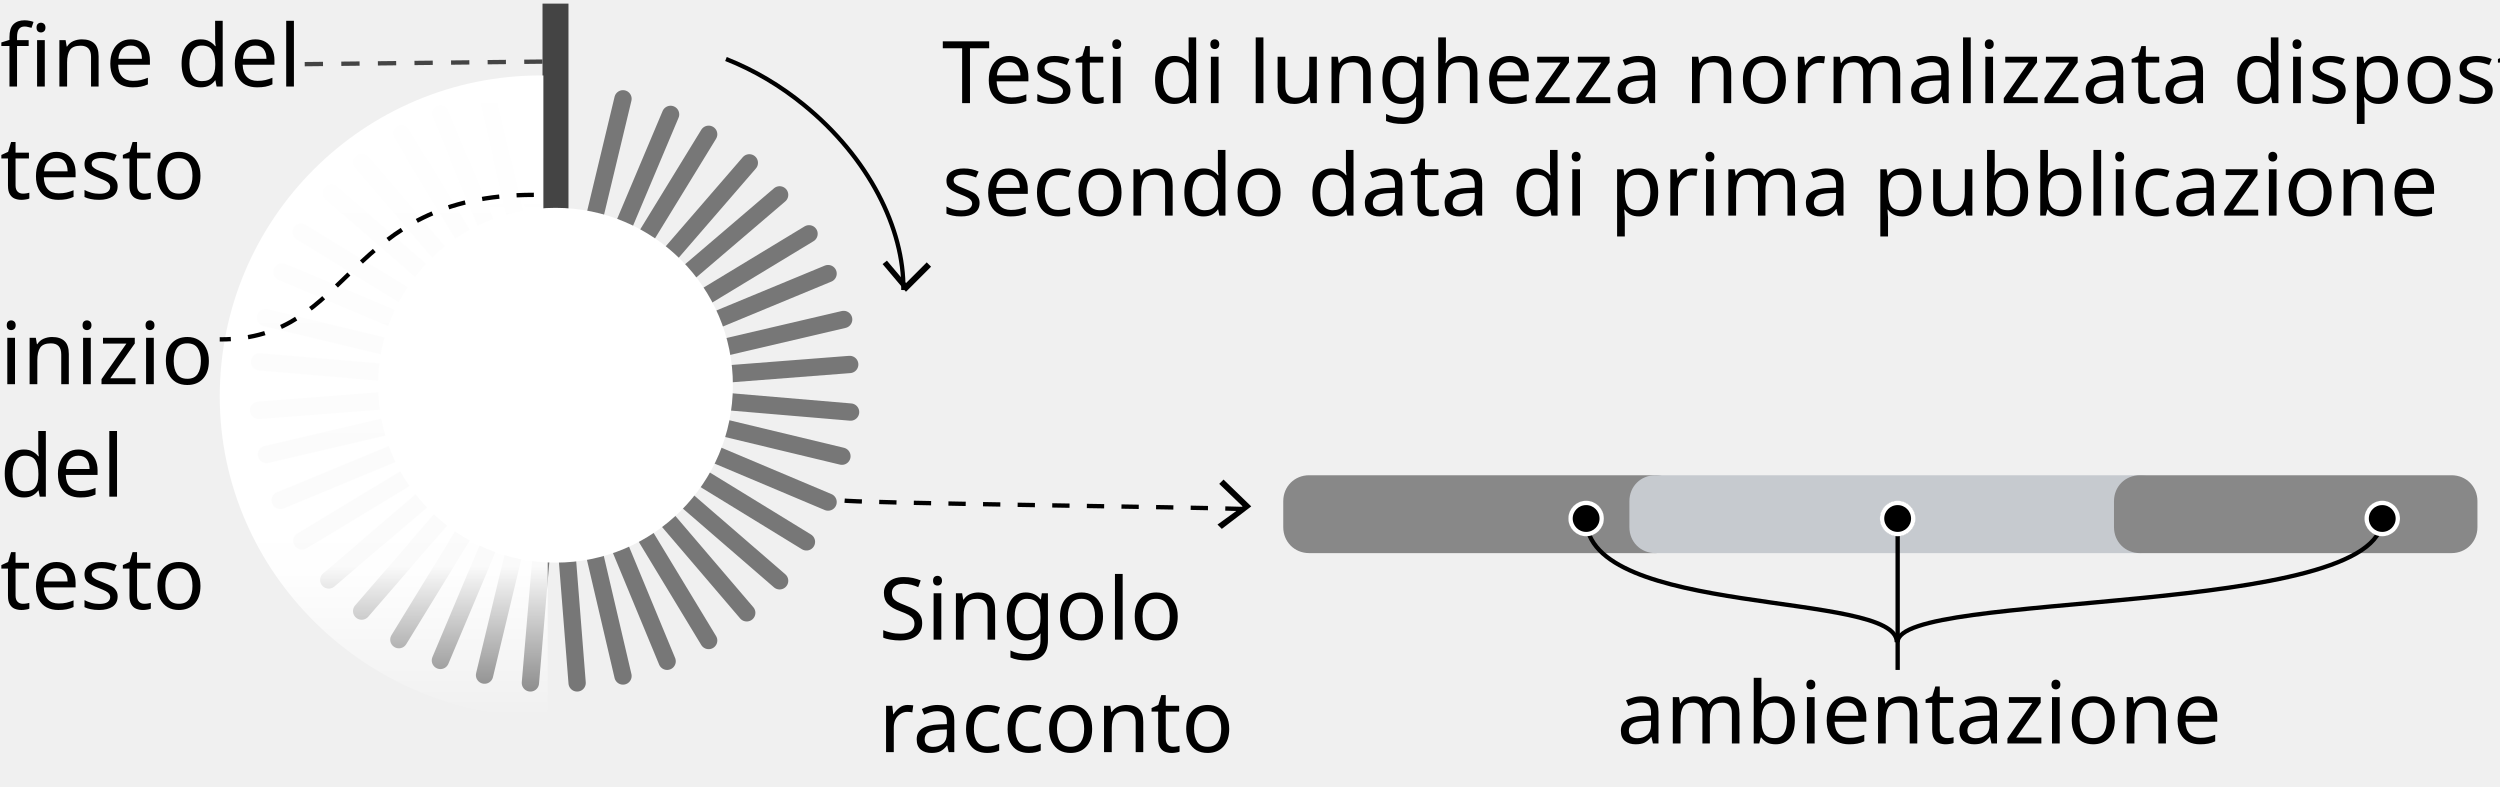
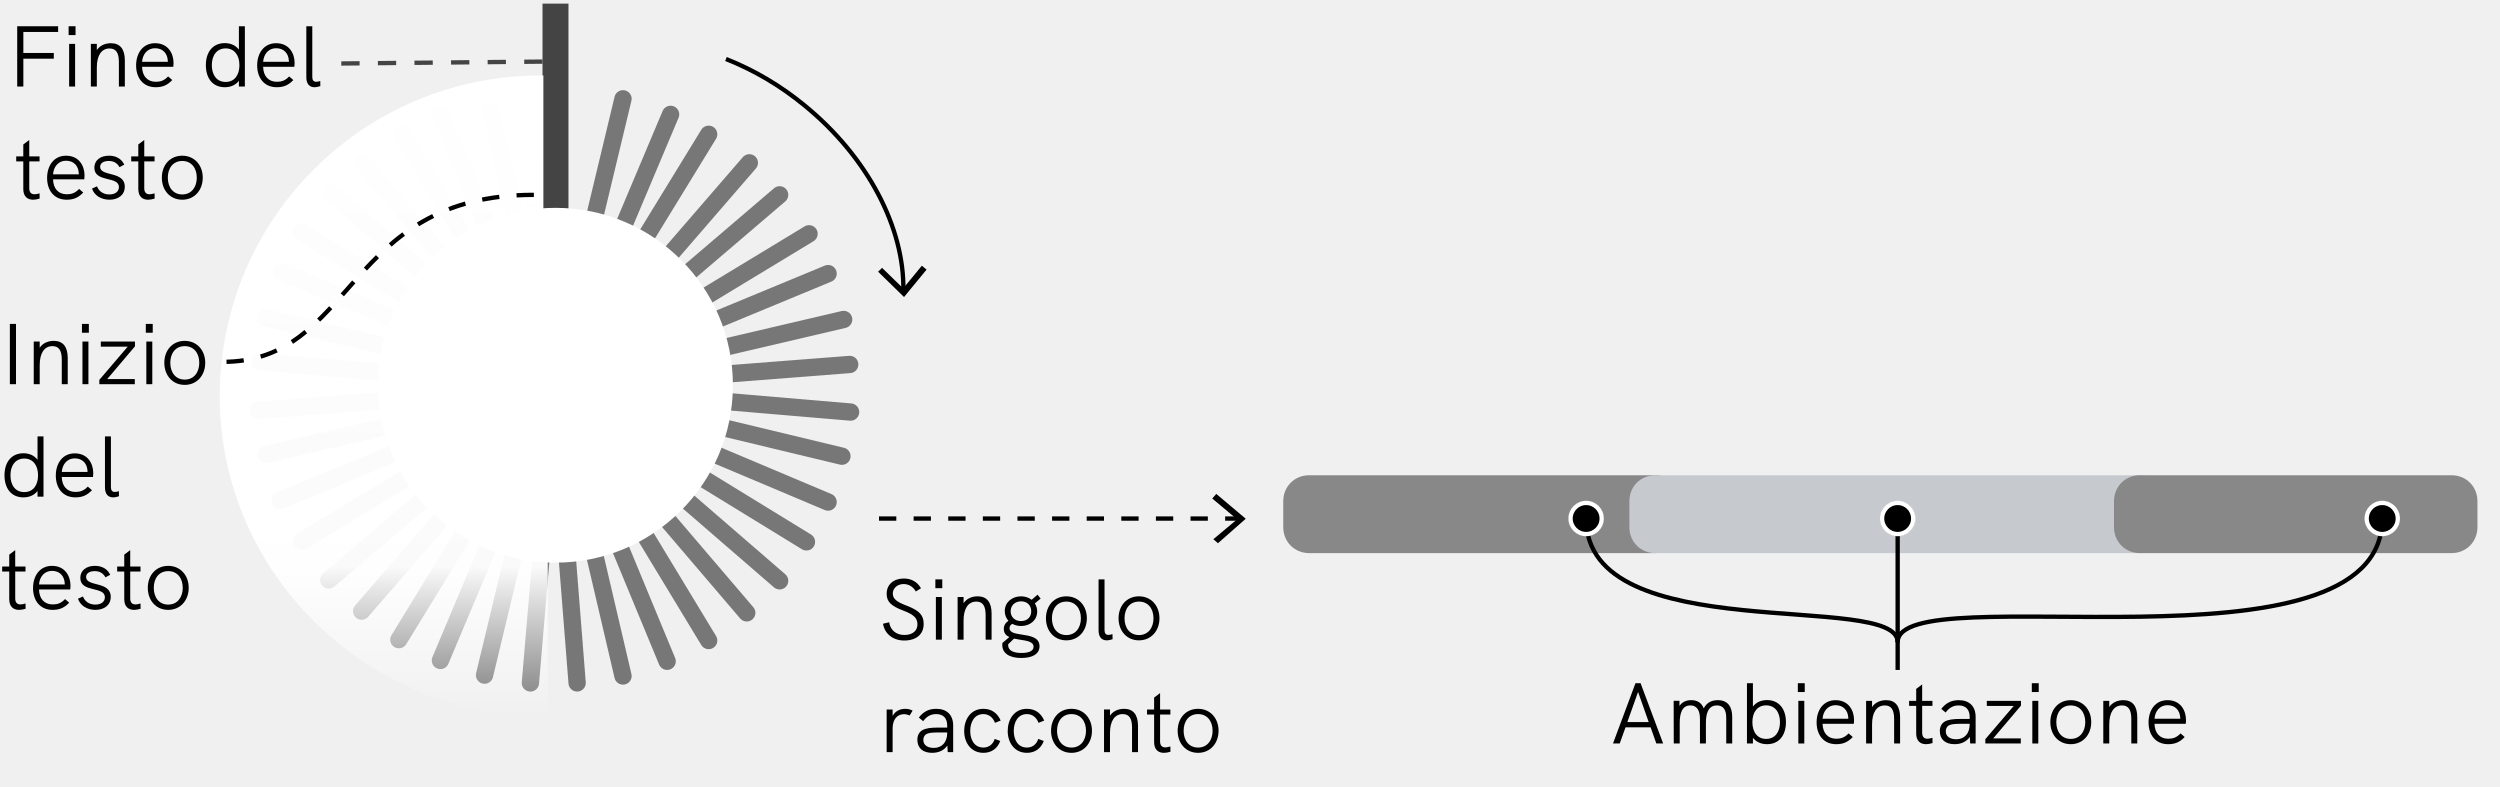
- <svg xmlns="http://www.w3.org/2000/svg" version="1.1" id="Layer_1" x="0px" y="0px" viewBox="0 0 288.9 90.9" style="enable-background:new 0 0 288.9 90.9;" xml:space="preserve">
-   <style type="text/css">
- 	.st0{fill:none;stroke:#444444;stroke-width:0.5;stroke-dasharray:2.114,2.114;}
- 	.st1{fill:none;stroke:#777777;stroke-width:2;stroke-linecap:round;}
- 	.st2{fill:none;stroke:#444444;stroke-width:3;}
- 	.st3{fill:#FFFFFF;}
- 	.st4{fill:none;stroke:#444444;stroke-width:0.25;stroke-dasharray:2.114,2.114;}
- 	.st5{fill:url(#Tracciato_109340_1_);}
- 	.st6{fill:none;stroke:#000000;stroke-width:0.5;stroke-dasharray:2,2;}
- 	.st7{fill:none;stroke:#000000;stroke-width:0.5;stroke-miterlimit:10;}
- 	.st8{font-family:'HKGrotesk-Regular';}
- 	.st9{font-size:10px;}
- 	.st10{fill:#888888;}
- 	.st11{fill:#C6CACF;}
- 	.st12{fill:none;stroke:#000000;stroke-width:0.5;}
- 	.st13{fill:none;stroke:#FFFFFF;stroke-width:0.5;}
- 	.st14{fill:none;stroke:#000000;stroke-width:0.5;stroke-miterlimit:10;stroke-dasharray:2;}
- </style>
-   <g id="Raggruppa_22303" transform="translate(-19.707 -185.082)">
-     <line id="Linea_666" class="st0" x1="82.4" y1="192.2" x2="54.5" y2="192.5" />
-     <line id="Linea_645" class="st1" x1="97.2" y1="198.3" x2="70.6" y2="261.4" />
-     <line id="Linea_646" class="st1" x1="106.3" y1="203.9" x2="61.5" y2="255.7" />
-     <line id="Linea_647" class="st1" x1="113.2" y1="212.1" x2="54.6" y2="247.6" />
-     <line id="Linea_648" class="st1" x1="117.2" y1="222" x2="50.5" y2="237.6" />
-     <line id="Linea_649" class="st1" x1="118" y1="232.7" x2="49.7" y2="226.9" />
-     <line id="Linea_650" class="st1" x1="115.4" y1="243.1" x2="52.3" y2="216.5" />
-     <line id="Linea_651" class="st1" x1="109.8" y1="252.2" x2="58" y2="207.4" />
-     <line id="Linea_652" class="st1" x1="101.6" y1="259.1" x2="66.1" y2="200.5" />
-     <line id="Linea_653" class="st1" x1="91.7" y1="263.2" x2="76.1" y2="196.5" />
-     <line id="Linea_654" class="st1" x1="81" y1="264" x2="83.9" y2="229.8" />
-     <line id="Linea_655" class="st1" x1="91.7" y1="196.5" x2="75.7" y2="263.1" />
-     <line id="Linea_656" class="st1" x1="101.6" y1="200.6" x2="65.8" y2="259" />
-     <line id="Linea_657" class="st1" x1="109.8" y1="207.6" x2="57.7" y2="252.1" />
-     <line id="Linea_658" class="st1" x1="115.4" y1="216.7" x2="52.1" y2="242.9" />
-     <line id="Linea_659" class="st1" x1="117.9" y1="227.2" x2="49.6" y2="232.5" />
-     <line id="Linea_660" class="st1" x1="117" y1="237.8" x2="50.4" y2="221.8" />
-     <line id="Linea_661" class="st1" x1="112.9" y1="247.7" x2="54.5" y2="211.9" />
-     <line id="Linea_662" class="st1" x1="106" y1="255.9" x2="61.5" y2="203.8" />
-     <line id="Linea_663" class="st1" x1="96.8" y1="261.5" x2="70.6" y2="198.2" />
-     <line id="Linea_664" class="st1" x1="86.4" y1="264" x2="83.7" y2="229.8" />
-     <line id="Linea_665" class="st2" x1="83.9" y1="229.6" x2="83.9" y2="185.5" />
-     <ellipse id="Ellisse_20399" class="st3" cx="83.9" cy="229.6" rx="20.5" ry="20.5" />
-     <line id="Linea_667" class="st4" x1="82.4" y1="208.8" x2="70.6" y2="208.8" />
-     <linearGradient id="Tracciato_109340_1_" gradientUnits="userSpaceOnUse" x1="-418.905" y1="646.918" x2="-418.905" y2="645.918" gradientTransform="matrix(37.938 0 0 -74.2064 15956.494 48199.293)">
-       <stop offset="0" style="stop-color:#FFFFFF;stop-opacity:0" />
-       <stop offset="0" style="stop-color:#FFFFFF" />
-       <stop offset="0.764" style="stop-color:#FFFFFF;stop-opacity:0.965" />
-       <stop offset="1" style="stop-color:#FFFFFF;stop-opacity:0" />
-     </linearGradient>
-     <path id="Tracciato_109340" class="st5" d="M83,268c-20.9,0-37.9-16.7-37.9-37.1c0-20.5,16.6-37.1,37.1-37.1c0.1,0,0.2,0,0.3,0   v15.5l0.5,3.2c-10.1-0.2-18.5,7.8-18.8,18s7.8,18.5,18,18.8c0.3,0,0.5,0,0.8,0V268z" />
-     <path id="Tracciato_147338" class="st6" d="M81.4,207.6c-22,0-20.8,16.8-36.3,16.7" />
-     <path id="Tracciato_109125" class="st7" d="M103.6,191.9c3.3,1.3,6.3,3.1,9,5.3c7.5,6.1,11.6,14.3,11.5,21.4" />
-     <path id="Tracciato_109126" d="M127.3,215.9l-0.5-0.5l-2.4,2.4l-2.2-2.6l-0.5,0.4l2.7,3.2L127.3,215.9z" />
-     <text transform="matrix(1 0 0 1 19.707 195.082)" class="st8 st9">fine del </text>
-     <text transform="matrix(1 0 0 1 19.707 208.082)" class="st8 st9">testo</text>
-     <text transform="matrix(1 0 0 1 19.707 229.479)" class="st8 st9">inizio </text>
-     <text transform="matrix(1 0 0 1 19.707 242.479)" class="st8 st9">del </text>
-     <text transform="matrix(1 0 0 1 19.707 255.479)" class="st8 st9">testo</text>
-     <text transform="matrix(1 0 0 1 128.563 197)" class="st8 st9">Testi di lunghezza normalizzata disposti </text>
-     <text transform="matrix(1 0 0 1 128.563 210)" class="st8 st9">secondo data di prima pubblicazione</text>
-     <text transform="matrix(1 0 0 1 121.258 259)" class="st8 st9">Singolo </text>
-     <text transform="matrix(1 0 0 1 121.258 272)" class="st8 st9">racconto</text>
-     <text transform="matrix(1 0 0 1 206.563 271)" class="st8 st9">ambientazione</text>
-     <path id="Rettangolo_16527" class="st10" d="M171,240h40c1.7,0,3,1.3,3,3v3c0,1.7-1.3,3-3,3h-40c-1.7,0-3-1.3-3-3v-3   C168,241.3,169.3,240,171,240z" />
-     <path id="Rettangolo_16528" class="st11" d="M211,240h56c1.7,0,3,1.3,3,3v3c0,1.7-1.3,3-3,3h-56c-1.7,0-3-1.3-3-3v-3   C208,241.3,209.3,240,211,240z" />
-     <path id="Rettangolo_16529" class="st10" d="M267,240h36c1.7,0,3,1.3,3,3v3c0,1.7-1.3,3-3,3h-36c-1.7,0-3-1.3-3-3v-3   C264,241.3,265.3,240,267,240z" />
-     <line id="Linea_2516" class="st12" x1="239" y1="246.6" x2="239" y2="262.5" />
-     <path id="Tracciato_124417" class="st12" d="M203,245c0,11.5,36,8.3,35.9,14.3" />
-     <path id="Tracciato_147339" class="st12" d="M295,245c0,11.5-56.1,8.3-56,14.3" />
-     <g id="Ellisse_20527" transform="translate(237 243)">
-       <circle cx="2" cy="2" r="2" />
-       <circle class="st13" cx="2" cy="2" r="1.8" />
-     </g>
-     <g id="Ellisse_20528" transform="translate(293 243)">
-       <circle cx="2" cy="2" r="2" />
-       <circle class="st13" cx="2" cy="2" r="1.8" />
-     </g>
-     <g id="Ellisse_20529" transform="translate(201 243)">
-       <circle cx="2" cy="2" r="2" />
-       <circle class="st13" cx="2" cy="2" r="1.8" />
-     </g>
-     <path id="Tracciato_109125-2" class="st14" d="M163.3,243.9c-4.4-0.2-46.3-0.7-46.2-1" />
-     <path id="Tracciato_109126-2" d="M161.1,240.5l-0.5,0.5l2.7,2.6l-2.9,2.1l0.5,0.5l3.4-2.6L161.1,240.5z" />
+ <svg xmlns="http://www.w3.org/2000/svg" version="1.1" id="Livello_1" x="0px" y="0px" viewBox="0 0 288.9 90.9" enable-background="new 0 0 288.9 90.9" xml:space="preserve">
+   <line id="Linea_666" fill="none" stroke="#444444" stroke-width="0.5" stroke-dasharray="2.114,2.114" x1="62.693" y1="7.118" x2="38.355" y2="7.347" />
+   <line id="Linea_645" fill="none" stroke="#777777" stroke-width="2" stroke-linecap="round" x1="77.493" y1="13.218" x2="50.893" y2="76.318" />
+   <line id="Linea_646" fill="none" stroke="#777777" stroke-width="2" stroke-linecap="round" x1="86.593" y1="18.818" x2="41.793" y2="70.618" />
+   <line id="Linea_647" fill="none" stroke="#777777" stroke-width="2" stroke-linecap="round" x1="93.493" y1="27.018" x2="34.893" y2="62.518" />
+   <line id="Linea_648" fill="none" stroke="#777777" stroke-width="2" stroke-linecap="round" x1="97.493" y1="36.918" x2="30.793" y2="52.518" />
+   <line id="Linea_649" fill="none" stroke="#777777" stroke-width="2" stroke-linecap="round" x1="98.293" y1="47.618" x2="29.993" y2="41.818" />
+   <line id="Linea_650" fill="none" stroke="#777777" stroke-width="2" stroke-linecap="round" x1="95.693" y1="58.018" x2="32.593" y2="31.418" />
+   <line id="Linea_651" fill="none" stroke="#777777" stroke-width="2" stroke-linecap="round" x1="90.093" y1="67.118" x2="38.293" y2="22.318" />
+   <line id="Linea_652" fill="none" stroke="#777777" stroke-width="2" stroke-linecap="round" x1="81.893" y1="74.018" x2="46.393" y2="15.418" />
+   <line id="Linea_653" fill="none" stroke="#777777" stroke-width="2" stroke-linecap="round" x1="71.993" y1="78.118" x2="56.393" y2="11.418" />
+   <line id="Linea_654" fill="none" stroke="#777777" stroke-width="2" stroke-linecap="round" x1="61.293" y1="78.918" x2="64.193" y2="44.718" />
+   <line id="Linea_655" fill="none" stroke="#777777" stroke-width="2" stroke-linecap="round" x1="71.993" y1="11.418" x2="55.993" y2="78.018" />
+   <line id="Linea_656" fill="none" stroke="#777777" stroke-width="2" stroke-linecap="round" x1="81.893" y1="15.518" x2="46.093" y2="73.918" />
+   <line id="Linea_657" fill="none" stroke="#777777" stroke-width="2" stroke-linecap="round" x1="90.093" y1="22.518" x2="37.993" y2="67.018" />
+   <line id="Linea_658" fill="none" stroke="#777777" stroke-width="2" stroke-linecap="round" x1="95.693" y1="31.618" x2="32.393" y2="57.818" />
+   <line id="Linea_659" fill="none" stroke="#777777" stroke-width="2" stroke-linecap="round" x1="98.193" y1="42.118" x2="29.893" y2="47.418" />
+   <line id="Linea_660" fill="none" stroke="#777777" stroke-width="2" stroke-linecap="round" x1="97.293" y1="52.718" x2="30.693" y2="36.718" />
+   <line id="Linea_661" fill="none" stroke="#777777" stroke-width="2" stroke-linecap="round" x1="93.193" y1="62.618" x2="34.793" y2="26.818" />
+   <line id="Linea_662" fill="none" stroke="#777777" stroke-width="2" stroke-linecap="round" x1="86.293" y1="70.818" x2="41.793" y2="18.718" />
+   <line id="Linea_663" fill="none" stroke="#777777" stroke-width="2" stroke-linecap="round" x1="77.093" y1="76.418" x2="50.893" y2="13.118" />
+   <line id="Linea_664" fill="none" stroke="#777777" stroke-width="2" stroke-linecap="round" x1="66.693" y1="78.918" x2="63.993" y2="44.718" />
+   <line id="Linea_665" fill="none" stroke="#444444" stroke-width="3" x1="64.193" y1="44.518" x2="64.193" y2="0.418" />
+   <ellipse id="Ellisse_20399" fill="#FFFFFF" cx="64.193" cy="44.518" rx="20.5" ry="20.5" />
+   <line id="Linea_667" fill="none" stroke="#444444" stroke-width="0.25" stroke-dasharray="2.114,2.114" x1="62.693" y1="23.718" x2="50.893" y2="23.718" />
+   <linearGradient id="Tracciato_109340_1_" gradientUnits="userSpaceOnUse" x1="-1566.829" y1="-171.768" x2="-1566.829" y2="-170.768" gradientTransform="matrix(37.938 0 0 74.2064 59486.691 12755)">
+     <stop offset="0" style="stop-color:#FFFFFF;stop-opacity:0" />
+     <stop offset="0" style="stop-color:#FFFFFF" />
+     <stop offset="0.764" style="stop-color:#FFFFFF;stop-opacity:0.965" />
+     <stop offset="1" style="stop-color:#FFFFFF;stop-opacity:0" />
+   </linearGradient>
+   <path id="Tracciato_109340" fill="url(#Tracciato_109340_1_)" d="M63.293,82.918c-20.9,0-37.9-16.7-37.9-37.1  c0-20.5,16.6-37.1,37.1-37.1c0.1,0,0.2,0,0.3,0v15.5l0.5,3.2c-10.1-0.2-18.5,7.8-18.8,18s7.8,18.5,18,18.8  c0.3,0,0.5,0,0.8,0V82.918z" />
+   <path id="Tracciato_147338" fill="none" stroke="#000000" stroke-width="0.5" stroke-dasharray="2,2" d="M61.693,22.518  c-22,0-20.587,19.4-36.087,19.3" />
+   <path id="Tracciato_109125" fill="none" stroke="#000000" stroke-width="0.5" stroke-miterlimit="10" d="M83.893,6.818  c3.3,1.3,6.3,3.1,9,5.3c7.5,6.1,11.6,14.3,11.5,21.4" />
+   <path id="Tracciato_109126" d="M107.075,31.155l-0.546-0.449l-2.156,2.621l-2.441-2.375l-0.459,0.447  l2.997,2.924L107.075,31.155z" />
+   <g enable-background="new    ">
+     <path d="M1.989,3.034H6.717v0.659H2.699v2.429h3.518v0.66H2.699V10H1.989V3.034z" />
+     <path d="M7.93,3.034H8.729v1.02H7.93V3.034z M7.99,5.072H8.679V10H7.99V5.072z" />
+     <path d="M14.427,6.981V10h-0.689V7.151c0-1.06-0.34-1.549-1.08-1.549   c-0.93,0-1.469,0.8-1.469,2.188V10h-0.689V5.072h0.689v0.72c0.32-0.499,0.919-0.799,1.629-0.799   C13.877,4.993,14.427,5.673,14.427,6.981z" />
+     <path d="M20.027,7.722h-3.608c0.02,1.079,0.62,1.729,1.589,1.729c0.54,0,0.969-0.14,1.419-0.619   L19.907,9.25c-0.58,0.61-1.149,0.83-1.909,0.83c-1.499,0-2.269-1.119-2.269-2.519   c0-1.39,0.76-2.568,2.189-2.568c1.509,0,2.139,1.179,2.139,2.298   C20.057,7.432,20.047,7.602,20.027,7.722z M16.419,7.142h2.979c0-0.021-0.01-0.07-0.01-0.16   c-0.05-0.8-0.56-1.409-1.469-1.409C17.029,5.572,16.479,6.272,16.419,7.142z" />
+     <path d="M28.297,3.034V10h-0.69V9.341c-0.359,0.459-0.909,0.739-1.629,0.739   c-1.439,0-2.189-1.079-2.189-2.549c0-1.539,0.82-2.549,2.189-2.549c0.7,0,1.259,0.271,1.629,0.75   V3.034H28.297z M27.667,7.531c0-1.169-0.6-1.938-1.589-1.938c-1,0-1.599,0.77-1.599,1.938   c0,1.119,0.549,1.939,1.599,1.939C27.118,9.471,27.667,8.65,27.667,7.531z" />
+     <path d="M34.017,7.722h-3.608c0.02,1.079,0.62,1.729,1.589,1.729c0.54,0,0.969-0.14,1.419-0.619   L33.897,9.25c-0.58,0.61-1.149,0.83-1.909,0.83c-1.499,0-2.269-1.119-2.269-2.519   c0-1.39,0.76-2.568,2.189-2.568c1.509,0,2.139,1.179,2.139,2.298   C34.047,7.432,34.037,7.602,34.017,7.722z M30.409,7.142h2.979c0-0.021-0.01-0.07-0.01-0.16   c-0.05-0.8-0.56-1.409-1.469-1.409C31.019,5.572,30.469,6.272,30.409,7.142z" />
+     <path d="M35.399,8.931V3.034h0.689v5.856c0,0.34,0.12,0.56,0.45,0.56   c0.15,0,0.32-0.04,0.47-0.09l0.01,0.59c-0.21,0.069-0.46,0.13-0.68,0.13   C35.769,10.08,35.399,9.7,35.399,8.931z" />
  </g>
+   <g enable-background="new    ">
+     <path d="M4.582,22.95c-0.26,0.08-0.52,0.13-0.75,0.13c-0.66,0-1.14-0.37-1.14-1.239v-3.188   H1.873v-0.58h0.819v-1.379l0.689-0.52v1.898h1.189v0.58H3.382v3.099   c0,0.479,0.22,0.699,0.61,0.699c0.17,0,0.36-0.04,0.58-0.109L4.582,22.95z" />
+     <path d="M9.74,20.722H6.132c0.02,1.079,0.62,1.729,1.589,1.729c0.54,0,0.969-0.14,1.419-0.619   L9.621,22.25c-0.58,0.61-1.149,0.83-1.909,0.83c-1.499,0-2.269-1.119-2.269-2.519   c0-1.39,0.76-2.568,2.189-2.568c1.509,0,2.139,1.179,2.139,2.298   C9.771,20.432,9.76,20.602,9.74,20.722z M6.132,20.142h2.979c0-0.021-0.01-0.07-0.01-0.16   c-0.05-0.8-0.56-1.409-1.469-1.409C6.742,18.572,6.192,19.272,6.132,20.142z" />
+     <path d="M10.633,21.791l0.58-0.26c0.18,0.51,0.66,0.939,1.429,0.939   c0.669,0,1.1-0.33,1.1-0.85c0-1.31-2.839-0.49-2.839-2.239c0-0.859,0.7-1.389,1.689-1.389   c0.79,0,1.429,0.329,1.769,1.029l-0.55,0.3c-0.24-0.44-0.63-0.72-1.239-0.72   c-0.61,0-1,0.25-1,0.68c0,1.169,2.848,0.43,2.848,2.299c0,0.999-0.819,1.499-1.769,1.499   C11.682,23.08,10.893,22.58,10.633,21.791z" />
+     <path d="M17.872,22.95c-0.26,0.08-0.52,0.13-0.75,0.13c-0.66,0-1.14-0.37-1.14-1.239v-3.188   h-0.819v-0.58h0.819v-1.379l0.689-0.52v1.898h1.189v0.58h-1.189v3.099   c0,0.479,0.22,0.699,0.61,0.699c0.17,0,0.36-0.04,0.58-0.109L17.872,22.95z" />
+     <path d="M18.703,20.531c0-1.459,0.949-2.538,2.358-2.538c1.399,0,2.369,1.079,2.369,2.538   c0,1.449-0.959,2.549-2.369,2.549S18.703,21.99,18.703,20.531z M22.741,20.531   c0-1.119-0.63-1.929-1.679-1.929c-1.06,0-1.669,0.819-1.669,1.929c0,1.119,0.62,1.939,1.669,1.939   C22.121,22.471,22.741,21.631,22.741,20.531z" />
+   </g>
+   <g enable-background="new    ">
+     <path d="M1.139,37.431h0.71v6.966H1.139V37.431z" />
+     <path d="M7.827,41.378v3.019H7.138v-2.849c0-1.06-0.34-1.549-1.08-1.549   c-0.93,0-1.469,0.8-1.469,2.188v2.209H3.899v-4.928h0.689v0.72   c0.32-0.499,0.919-0.799,1.629-0.799C7.277,39.39,7.827,40.07,7.827,41.378z" />
+     <path d="M9.469,37.431h0.799v1.02H9.469V37.431z M9.529,39.469h0.689v4.928H9.529V39.469z" />
+     <path d="M15.598,40.019l-3.208,3.788h3.188v0.59h-4.098v-0.5l3.278-3.838h-3.108v-0.59h3.948V40.019z" />
+     <path d="M16.85,37.431h0.799v1.02h-0.799V37.431z M16.91,39.469h0.689v4.928h-0.689V39.469z" />
+     <path d="M18.989,41.928c0-1.459,0.95-2.538,2.359-2.538c1.399,0,2.369,1.079,2.369,2.538   c0,1.449-0.959,2.549-2.369,2.549S18.989,43.387,18.989,41.928z M23.027,41.928   c0-1.119-0.63-1.929-1.679-1.929c-1.06,0-1.669,0.819-1.669,1.929c0,1.119,0.62,1.939,1.669,1.939   C22.408,43.868,23.027,43.028,23.027,41.928z" />
+   </g>
+   <g enable-background="new    ">
+     <path d="M5.027,50.432v6.965H4.337v-0.658c-0.359,0.459-0.909,0.738-1.629,0.738   c-1.439,0-2.189-1.078-2.189-2.549c0-1.539,0.82-2.549,2.189-2.549c0.7,0,1.259,0.271,1.629,0.75   v-2.697H5.027z M4.397,54.928c0-1.168-0.6-1.938-1.589-1.938c-1,0-1.599,0.77-1.599,1.938   c0,1.119,0.549,1.939,1.599,1.939C3.848,56.867,4.397,56.047,4.397,54.928z" />
+     <path d="M10.747,55.119H7.139c0.02,1.078,0.62,1.729,1.589,1.729c0.54,0,0.969-0.141,1.419-0.619   l0.48,0.418c-0.58,0.611-1.149,0.83-1.909,0.83c-1.499,0-2.269-1.119-2.269-2.518   c0-1.391,0.76-2.568,2.189-2.568c1.509,0,2.139,1.178,2.139,2.297   C10.777,54.828,10.767,54.998,10.747,55.119z M7.139,54.539h2.979c0-0.021-0.01-0.07-0.01-0.16   c-0.05-0.801-0.56-1.41-1.469-1.41C7.749,52.969,7.199,53.67,7.139,54.539z" />
+     <path d="M12.129,56.328v-5.896h0.689v5.855c0,0.34,0.12,0.561,0.45,0.561   c0.15,0,0.32-0.041,0.47-0.09l0.01,0.59c-0.21,0.068-0.46,0.129-0.68,0.129   C12.499,57.477,12.129,57.098,12.129,56.328z" />
+   </g>
+   <g enable-background="new    ">
+     <path d="M2.958,70.348c-0.26,0.08-0.52,0.129-0.75,0.129c-0.66,0-1.14-0.369-1.14-1.238v-3.189   H0.25v-0.58h0.819v-1.379l0.689-0.52v1.898h1.189v0.58H1.759v3.1   c0,0.479,0.22,0.699,0.61,0.699c0.17,0,0.36-0.041,0.58-0.109L2.958,70.348z" />
+     <path d="M8.117,68.119H4.509c0.02,1.078,0.62,1.729,1.589,1.729c0.54,0,0.969-0.141,1.419-0.619   l0.48,0.418c-0.58,0.611-1.149,0.83-1.909,0.83c-1.499,0-2.269-1.119-2.269-2.518   c0-1.391,0.76-2.568,2.189-2.568c1.509,0,2.139,1.178,2.139,2.297   C8.147,67.828,8.137,67.998,8.117,68.119z M4.509,67.539h2.979c0-0.021-0.01-0.07-0.01-0.16   c-0.05-0.801-0.56-1.41-1.469-1.41C5.119,65.969,4.569,66.67,4.509,67.539z" />
+     <path d="M9.01,69.188l0.58-0.26c0.18,0.51,0.66,0.939,1.429,0.939   c0.669,0,1.1-0.33,1.1-0.85c0-1.309-2.839-0.49-2.839-2.238c0-0.859,0.7-1.389,1.689-1.389   c0.79,0,1.429,0.328,1.769,1.029l-0.55,0.299C11.948,66.279,11.558,66,10.949,66   c-0.61,0-1,0.25-1,0.68c0,1.168,2.848,0.43,2.848,2.299c0,0.998-0.819,1.498-1.769,1.498   C10.059,70.477,9.27,69.977,9.01,69.188z" />
+     <path d="M16.249,70.348c-0.26,0.08-0.52,0.129-0.75,0.129c-0.66,0-1.14-0.369-1.14-1.238   v-3.189h-0.819v-0.58h0.819v-1.379l0.689-0.52v1.898h1.189v0.58h-1.189v3.1   c0,0.479,0.22,0.699,0.61,0.699c0.17,0,0.36-0.041,0.58-0.109L16.249,70.348z" />
+     <path d="M17.08,67.928c0-1.459,0.949-2.537,2.358-2.537c1.399,0,2.369,1.078,2.369,2.537   c0,1.449-0.959,2.549-2.369,2.549S17.08,69.387,17.08,67.928z M21.118,67.928   c0-1.119-0.63-1.928-1.679-1.928c-1.06,0-1.669,0.818-1.669,1.928c0,1.119,0.62,1.939,1.669,1.939   C20.498,69.867,21.118,69.027,21.118,67.928z" />
+   </g>
+   <g enable-background="new    ">
+     <path d="M102.041,72.079l0.709-0.17c0.13,0.899,0.81,1.469,1.749,1.469   c1.01,0,1.52-0.529,1.52-1.219c0-0.75-0.43-1.14-1.659-1.609   c-1.409-0.529-1.898-1.029-1.898-1.938c0-1.06,0.799-1.76,1.979-1.76   c0.88,0,1.569,0.39,1.989,1.13l-0.6,0.369c-0.3-0.539-0.81-0.859-1.409-0.859   c-0.73,0-1.25,0.5-1.25,1.09c0,0.64,0.479,0.979,1.579,1.399c1.55,0.589,1.989,1.149,1.989,2.118   c0,1.17-0.81,1.919-2.249,1.919C103.2,74.018,102.23,73.248,102.041,72.079z" />
+     <path d="M108.091,66.952h0.799v1.02h-0.799V66.952z M108.15,68.99h0.689v4.928h-0.689V68.99z" />
+     <path d="M114.588,70.899v3.019h-0.689v-2.849c0-1.06-0.34-1.549-1.079-1.549   c-0.93,0-1.47,0.8-1.47,2.188v2.209h-0.689v-4.928h0.689v0.72   c0.32-0.499,0.92-0.799,1.629-0.799C114.038,68.911,114.588,69.591,114.588,70.899z" />
+     <path d="M120.128,74.678c0,0.93-0.869,1.359-2.108,1.359c-1.369,0-2.199-0.54-2.199-1.52   c0-0.1,0.01-0.16,0.021-0.22l0.799-0.68C116.26,73.448,116,73.168,116,72.679   c0-0.399,0.18-0.699,0.53-0.939c-0.26-0.3-0.42-0.68-0.42-1.119c0-1,0.819-1.709,1.879-1.709   c0.479,0,0.909,0.149,1.229,0.399l0.68-0.59l0.359,0.45l-0.67,0.56   c0.17,0.27,0.271,0.579,0.271,0.93c0,1.009-0.819,1.679-1.859,1.679   c-0.38,0-0.729-0.09-1.02-0.25c-0.199,0.11-0.319,0.29-0.319,0.5c0,0.5,0.619,0.619,1.329,0.729   C118.969,73.468,120.128,73.608,120.128,74.678z M119.438,74.737c0-0.6-0.779-0.689-1.6-0.819   c-0.22-0.03-0.449-0.07-0.659-0.12l-0.67,0.649C116.5,74.498,116.5,74.518,116.5,74.538   c0,0.699,0.71,0.919,1.549,0.919C118.919,75.457,119.438,75.217,119.438,74.737z M116.79,70.64   c0,0.64,0.46,1.13,1.199,1.13s1.18-0.48,1.18-1.13c0-0.68-0.46-1.149-1.17-1.149   C117.3,69.49,116.79,69.96,116.79,70.64z" />
+     <path d="M120.87,71.449c0-1.459,0.95-2.538,2.359-2.538c1.399,0,2.368,1.079,2.368,2.538   c0,1.449-0.959,2.549-2.368,2.549S120.87,72.908,120.87,71.449z M124.908,71.449   c0-1.119-0.63-1.929-1.679-1.929c-1.06,0-1.669,0.819-1.669,1.929   c0,1.119,0.619,1.939,1.669,1.939C124.289,73.389,124.908,72.549,124.908,71.449z" />
+     <path d="M126.95,72.849v-5.896h0.689v5.856c0,0.34,0.12,0.56,0.45,0.56   c0.149,0,0.319-0.04,0.47-0.09l0.01,0.59c-0.21,0.069-0.46,0.13-0.68,0.13   C127.32,73.998,126.95,73.618,126.95,72.849z" />
+     <path d="M129.26,71.449c0-1.459,0.95-2.538,2.359-2.538c1.399,0,2.368,1.079,2.368,2.538   c0,1.449-0.959,2.549-2.368,2.549S129.26,72.908,129.26,71.449z M133.298,71.449   c0-1.119-0.63-1.929-1.679-1.929c-1.06,0-1.669,0.819-1.669,1.929   c0,1.119,0.619,1.939,1.669,1.939C132.679,73.389,133.298,72.549,133.298,71.449z" />
+   </g>
+   <g enable-background="new    ">
+     <path d="M105.459,82.121l-0.34,0.56c-0.229-0.101-0.439-0.15-0.649-0.15   c-0.76,0-1.319,0.569-1.319,1.64v2.748h-0.689v-4.928h0.689v0.74   c0.359-0.649,0.959-0.819,1.459-0.819C104.909,81.911,105.189,81.971,105.459,82.121z" />
+     <path d="M110.148,83.85v3.068h-0.63l-0.04-0.76c-0.39,0.55-0.989,0.84-1.769,0.84   c-1.069,0-1.699-0.56-1.699-1.51c0-0.499,0.2-0.879,0.56-1.099   c0.38-0.22,0.91-0.311,1.879-0.311h1.01v-0.229c0-0.859-0.45-1.329-1.279-1.329   c-0.62,0-1.1,0.27-1.499,0.819l-0.5-0.42c0.529-0.689,1.169-1.009,2.009-1.009   C109.429,81.911,110.148,82.62,110.148,83.85z M109.459,84.709v-0.069h-0.949   c-0.91,0-1.3,0.06-1.539,0.249c-0.181,0.141-0.271,0.36-0.271,0.64   c0,0.55,0.47,0.9,1.21,0.9C108.859,86.429,109.459,85.759,109.459,84.709z" />
+     <path d="M111.42,84.47c0-1.3,0.73-2.559,2.219-2.559c0.88,0,1.609,0.439,1.999,1.358l-0.659,0.261   c-0.229-0.63-0.72-1.01-1.34-1.01c-1.049,0-1.519,0.939-1.519,1.949   c0,1.009,0.47,1.919,1.529,1.919c0.619,0,1.109-0.37,1.299-1l0.64,0.24   c-0.33,0.899-1.049,1.369-1.938,1.369C112.22,86.998,111.42,85.839,111.42,84.47z" />
+     <path d="M116.45,84.47c0-1.3,0.73-2.559,2.219-2.559c0.88,0,1.609,0.439,1.999,1.358l-0.659,0.261   c-0.229-0.63-0.72-1.01-1.34-1.01c-1.049,0-1.519,0.939-1.519,1.949   c0,1.009,0.47,1.919,1.529,1.919c0.619,0,1.109-0.37,1.299-1l0.64,0.24   c-0.33,0.899-1.049,1.369-1.938,1.369C117.25,86.998,116.45,85.839,116.45,84.47z" />
+     <path d="M121.46,84.449c0-1.459,0.95-2.538,2.359-2.538c1.399,0,2.368,1.079,2.368,2.538   c0,1.449-0.959,2.549-2.368,2.549S121.46,85.908,121.46,84.449z M125.498,84.449   c0-1.119-0.63-1.929-1.679-1.929c-1.06,0-1.669,0.819-1.669,1.929   c0,1.119,0.619,1.939,1.669,1.939C124.879,86.389,125.498,85.549,125.498,84.449z" />
+     <path d="M131.508,83.899v3.019h-0.689v-2.849c0-1.06-0.34-1.549-1.079-1.549   c-0.93,0-1.47,0.8-1.47,2.188v2.209h-0.689v-4.928h0.689v0.72   c0.32-0.499,0.92-0.799,1.629-0.799C130.958,81.911,131.508,82.591,131.508,83.899z" />
+     <path d="M135.259,86.868c-0.26,0.08-0.52,0.13-0.749,0.13c-0.66,0-1.14-0.37-1.14-1.239   v-3.188h-0.819v-0.58h0.819v-1.379l0.689-0.52v1.898h1.189v0.58h-1.189v3.099   c0,0.479,0.22,0.699,0.609,0.699c0.17,0,0.36-0.04,0.58-0.109L135.259,86.868z" />
+     <path d="M136.09,84.449c0-1.459,0.95-2.538,2.359-2.538c1.399,0,2.368,1.079,2.368,2.538   c0,1.449-0.959,2.549-2.368,2.549S136.09,85.908,136.09,84.449z M140.128,84.449   c0-1.119-0.63-1.929-1.679-1.929c-1.06,0-1.669,0.819-1.669,1.929   c0,1.119,0.619,1.939,1.669,1.939C139.509,86.389,140.128,85.549,140.128,84.449z" />
+   </g>
+   <g enable-background="new    ">
+     <path d="M190.744,84.049h-2.898l-0.67,1.869h-0.779l2.599-6.966h0.59l2.608,6.966h-0.789   L190.744,84.049z M190.524,83.439l-1.229-3.479l-1.239,3.479H190.524z" />
+     <path d="M200.173,82.84v3.078h-0.689V83.029c0-0.42,0-1.509-1.079-1.509c-1,0-1.27,0.919-1.27,2.028   v2.369h-0.689v-2.849c0-0.819-0.25-1.549-1.109-1.549c-0.96,0-1.229,0.909-1.229,2.028v2.369h-0.689   l-0.011-4.928h0.67v0.601c0.31-0.49,0.81-0.68,1.359-0.68c0.689,0,1.199,0.3,1.449,0.949   c0.319-0.63,0.869-0.949,1.619-0.949C199.684,80.911,200.173,81.69,200.173,82.84z" />
+     <path d="M206.384,83.449c0,1.47-0.749,2.549-2.188,2.549c-0.72,0-1.27-0.28-1.629-0.739v0.659   h-0.689v-6.966h0.689v2.698c0.369-0.479,0.93-0.75,1.629-0.75   C205.564,80.9,206.384,81.91,206.384,83.449z M205.694,83.449c0-1.169-0.6-1.938-1.599-1.938   c-0.99,0-1.59,0.77-1.59,1.938c0,1.119,0.55,1.939,1.59,1.939   C205.145,85.389,205.694,84.568,205.694,83.449z" />
+     <path d="M207.757,78.952h0.799v1.02h-0.799V78.952z M207.816,80.99h0.689v4.928h-0.689V80.99z" />
+     <path d="M214.224,83.64h-3.607c0.02,1.079,0.619,1.729,1.589,1.729c0.54,0,0.97-0.14,1.419-0.619   l0.48,0.419c-0.58,0.61-1.149,0.83-1.909,0.83c-1.499,0-2.269-1.119-2.269-2.519   c0-1.39,0.76-2.568,2.188-2.568c1.509,0,2.139,1.179,2.139,2.298   C214.254,83.35,214.244,83.52,214.224,83.64z M210.616,83.06h2.979   c0-0.021-0.011-0.07-0.011-0.16c-0.05-0.8-0.56-1.409-1.469-1.409   C211.226,81.49,210.676,82.19,210.616,83.06z" />
+     <path d="M219.574,82.899v3.019h-0.689v-2.849c0-1.06-0.34-1.549-1.08-1.549   c-0.93,0-1.469,0.8-1.469,2.188v2.209h-0.689v-4.928h0.689v0.72   c0.319-0.499,0.919-0.799,1.629-0.799C219.024,80.911,219.574,81.591,219.574,82.899z" />
+     <path d="M223.325,85.868c-0.26,0.08-0.521,0.13-0.75,0.13c-0.659,0-1.14-0.37-1.14-1.239v-3.188   h-0.819v-0.58h0.819v-1.379l0.69-0.52v1.898h1.188v0.58h-1.188v3.099   c0,0.479,0.22,0.699,0.609,0.699c0.17,0,0.359-0.04,0.579-0.109L223.325,85.868z" />
+     <path d="M228.304,82.85v3.068h-0.63l-0.04-0.76c-0.39,0.55-0.989,0.84-1.769,0.84   c-1.069,0-1.699-0.56-1.699-1.51c0-0.499,0.2-0.879,0.56-1.099   c0.38-0.22,0.91-0.311,1.879-0.311h1.01v-0.229c0-0.859-0.45-1.329-1.279-1.329   c-0.62,0-1.1,0.27-1.499,0.819l-0.5-0.42c0.529-0.689,1.169-1.009,2.009-1.009   C227.584,80.911,228.304,81.62,228.304,82.85z M227.614,83.709v-0.069h-0.949   c-0.91,0-1.3,0.06-1.539,0.249c-0.181,0.141-0.271,0.36-0.271,0.64   c0,0.55,0.47,0.9,1.21,0.9C227.015,85.429,227.614,84.759,227.614,83.709z" />
+     <path d="M233.544,81.54l-3.208,3.788h3.188v0.59h-4.099v-0.5l3.278-3.838h-3.108v-0.59h3.948V81.54z" />
+     <path d="M234.796,78.952h0.8v1.02h-0.8V78.952z M234.856,80.99h0.689v4.928h-0.689V80.99z" />
+     <path d="M236.937,83.449c0-1.459,0.949-2.538,2.358-2.538c1.399,0,2.368,1.079,2.368,2.538   c0,1.449-0.959,2.549-2.368,2.549S236.937,84.908,236.937,83.449z M240.974,83.449   c0-1.119-0.63-1.929-1.679-1.929c-1.06,0-1.669,0.819-1.669,1.929   c0,1.119,0.619,1.939,1.669,1.939C240.354,85.389,240.974,84.549,240.974,83.449z" />
+     <path d="M246.983,82.899v3.019h-0.689v-2.849c0-1.06-0.34-1.549-1.079-1.549   c-0.93,0-1.47,0.8-1.47,2.188v2.209h-0.689v-4.928h0.689v0.72   c0.32-0.499,0.92-0.799,1.629-0.799C246.434,80.911,246.983,81.591,246.983,82.899z" />
+     <path d="M252.583,83.64h-3.607c0.02,1.079,0.619,1.729,1.589,1.729c0.54,0,0.97-0.14,1.419-0.619   l0.48,0.419c-0.58,0.61-1.149,0.83-1.909,0.83c-1.499,0-2.269-1.119-2.269-2.519   c0-1.39,0.76-2.568,2.188-2.568c1.509,0,2.139,1.179,2.139,2.298   C252.613,83.35,252.604,83.52,252.583,83.64z M248.976,83.06h2.979   c0-0.021-0.011-0.07-0.011-0.16c-0.05-0.8-0.56-1.409-1.469-1.409   C249.585,81.49,249.035,82.19,248.976,83.06z" />
+   </g>
+   <path id="Rettangolo_16527" fill="#888888" d="M151.293,54.918h40c1.7,0,3,1.3,3,3v3c0,1.7-1.3,3-3,3h-40c-1.7,0-3-1.3-3-3v-3  C148.293,56.218,149.593,54.918,151.293,54.918z" />
+   <path id="Rettangolo_16528" fill="#C6CACF" d="M191.293,54.918h56c1.7,0,3,1.3,3,3v3c0,1.7-1.3,3-3,3h-56c-1.7,0-3-1.3-3-3  v-3C188.293,56.218,189.593,54.918,191.293,54.918z" />
+   <path id="Rettangolo_16529" fill="#888888" d="M247.293,54.918h36c1.7,0,3,1.3,3,3v3c0,1.7-1.3,3-3,3h-36  c-1.7,0-3-1.3-3-3v-3C244.293,56.218,245.593,54.918,247.293,54.918z" />
+   <line id="Linea_2516" fill="none" stroke="#000000" stroke-width="0.5" x1="219.293" y1="61.518" x2="219.293" y2="77.418" />
+   <path id="Tracciato_124417" fill="none" stroke="#000000" stroke-width="0.5" d="M183.293,59.918  c0,15.136,36.1,8.3,36,14.3" />
+   <path id="Tracciato_147339_1_" fill="none" stroke="#000000" stroke-width="0.5" d="M275.293,59.918  c0,19.03-56,6.463-56,14.3" />
+   <circle cx="219.293" cy="59.918" r="2" />
+   <circle fill="none" stroke="#FFFFFF" stroke-width="0.5" cx="219.293" cy="59.918" r="1.8" />
+   <circle cx="275.293" cy="59.918" r="2" />
+   <circle fill="none" stroke="#FFFFFF" stroke-width="0.5" cx="275.293" cy="59.918" r="1.8" />
+   <circle cx="183.293" cy="59.918" r="2" />
+   <circle fill="none" stroke="#FFFFFF" stroke-width="0.5" cx="183.293" cy="59.918" r="1.8" />
+   <path id="Tracciato_109125-2_1_" fill="none" stroke="#000000" stroke-width="0.5" stroke-miterlimit="10" stroke-dasharray="2" d="  M143.578,59.925h-42.583" />
+   <path id="Tracciato_109126-2" d="M140.552,57.075l-0.464,0.533l2.873,2.407l-2.748,2.296l0.533,0.464  l3.212-2.829L140.552,57.075z" />
</svg>
